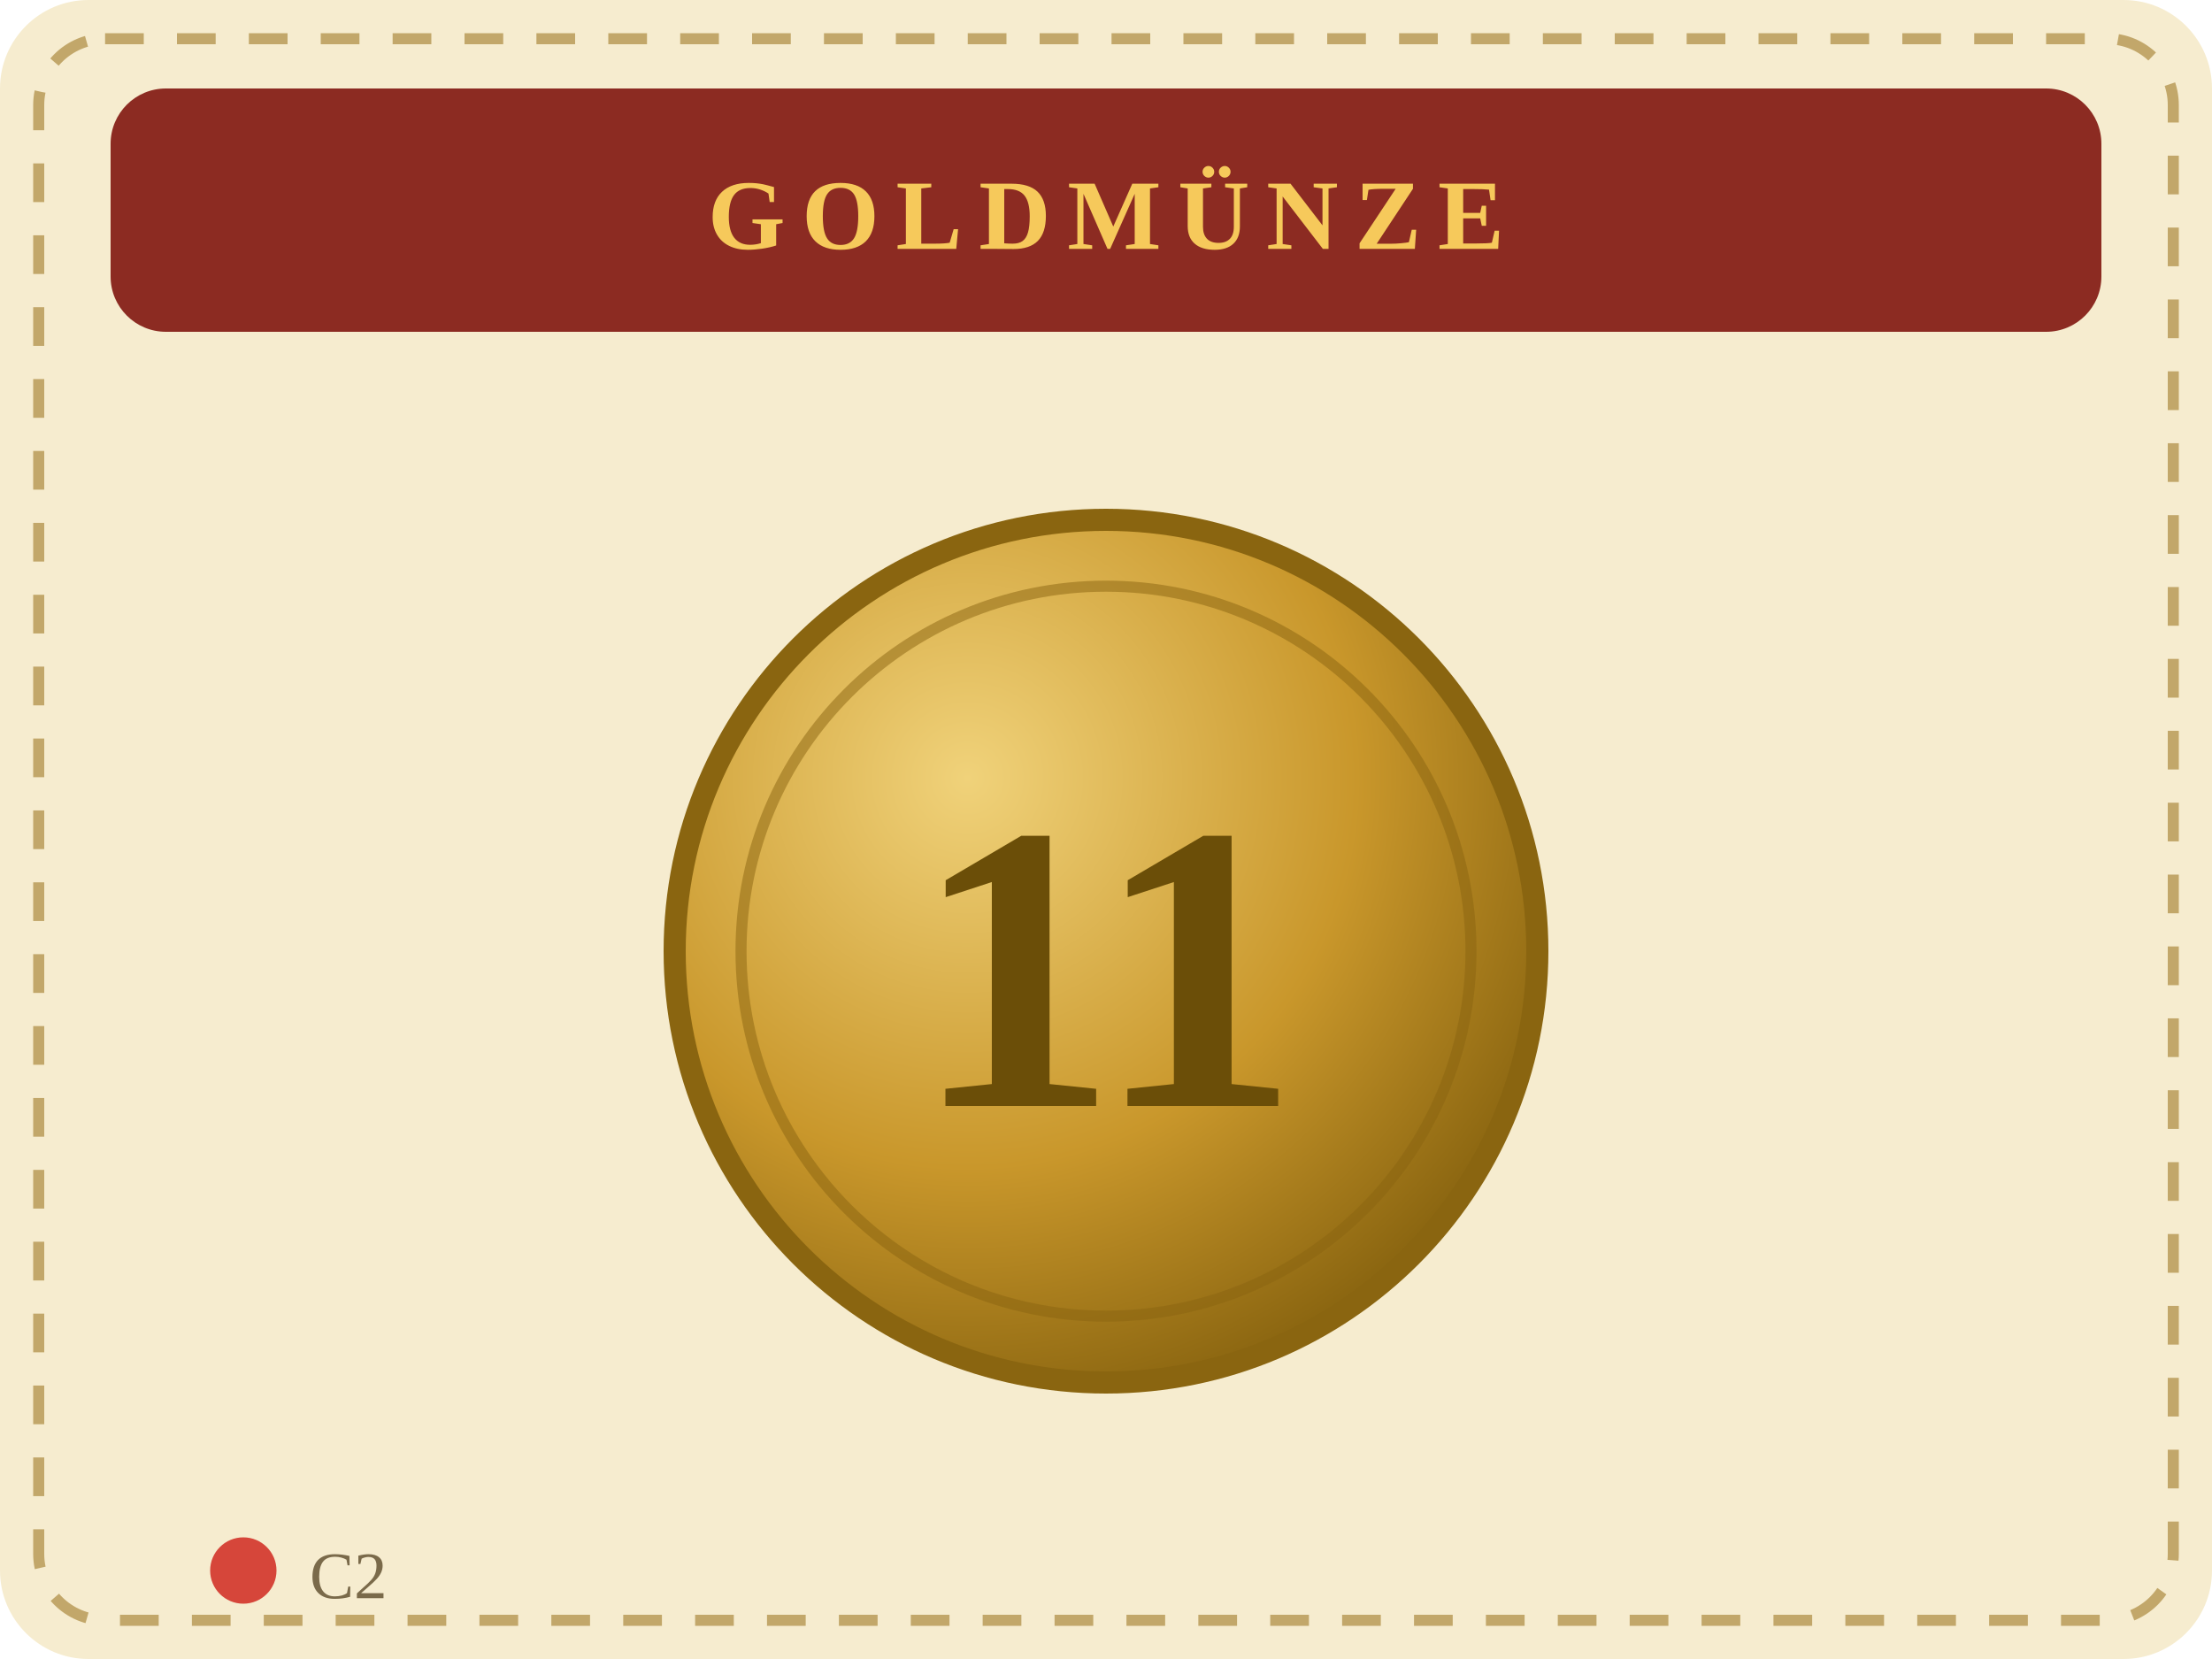
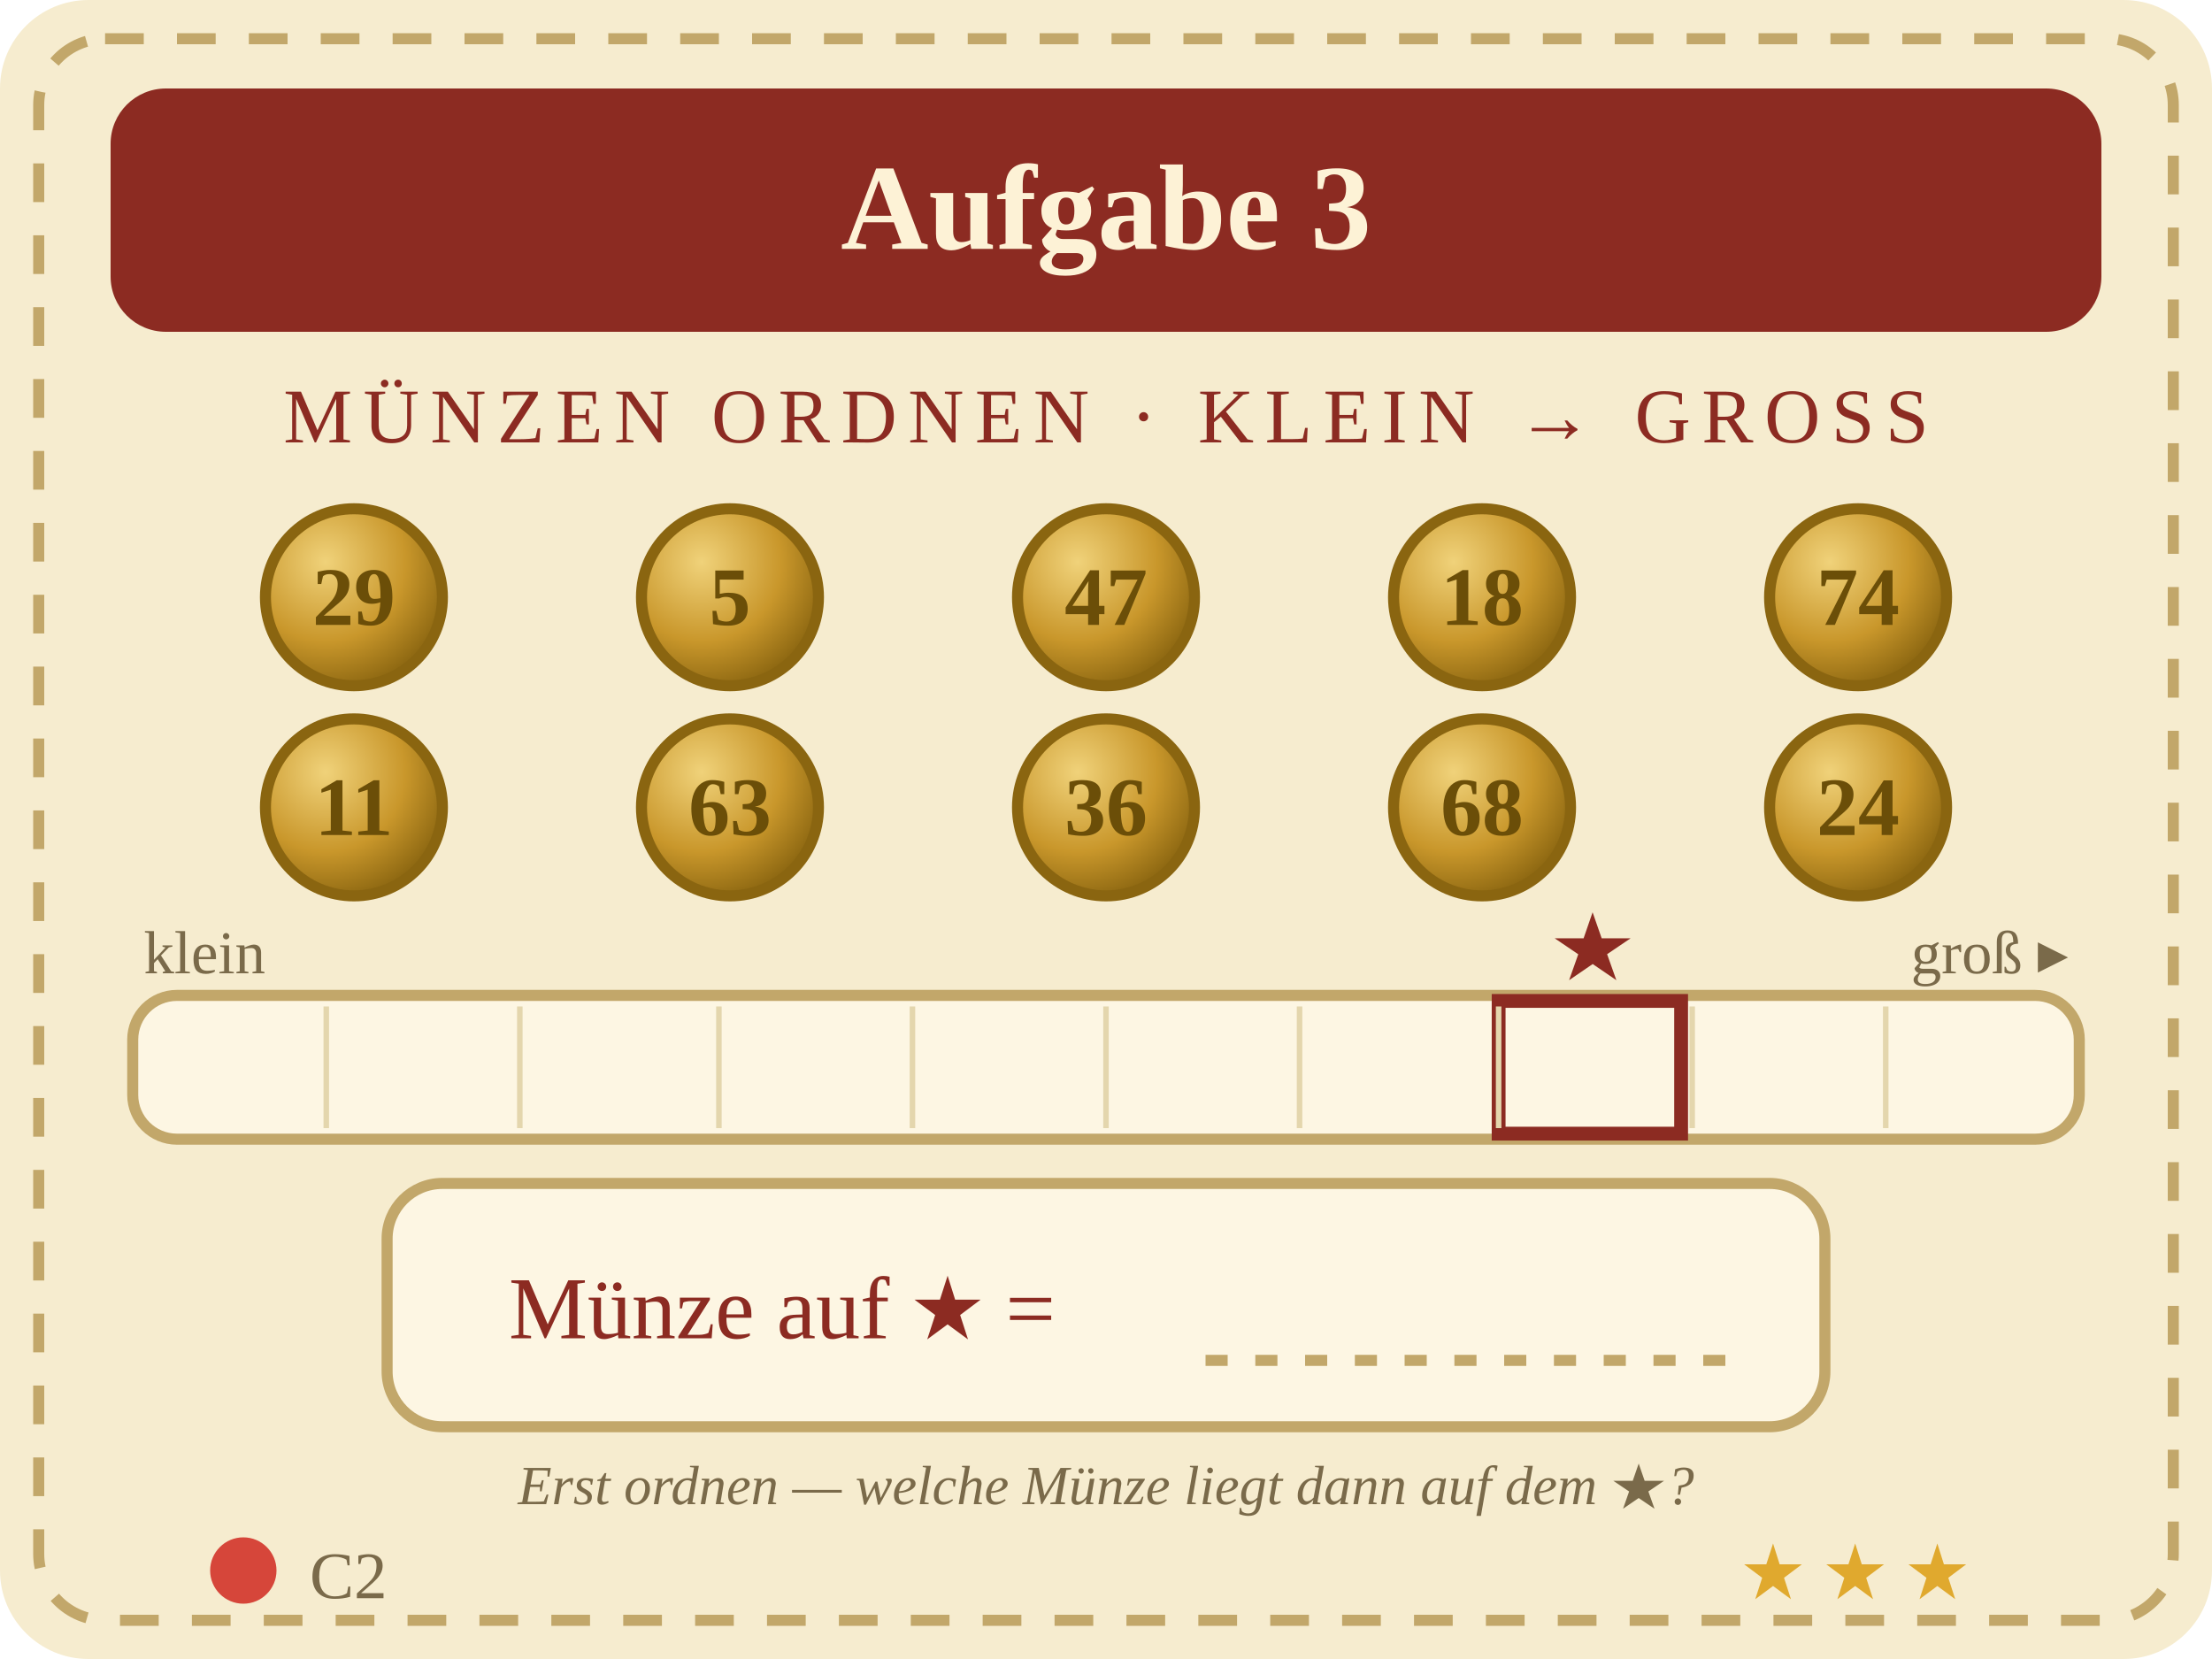
<svg xmlns="http://www.w3.org/2000/svg" viewBox="0 0 400 300" width="100mm" height="75mm" font-family="Georgia, 'Times New Roman', serif">
  <defs>
    <radialGradient id="c2-03-coin" cx="34%" cy="30%" r="75%">
      <stop offset="0" stop-color="#f0d27a" />
      <stop offset="0.6" stop-color="#c9972b" />
      <stop offset="1" stop-color="#8a6510" />
    </radialGradient>
  </defs>
  <rect x="0" y="0" width="400" height="300" rx="16" fill="#f6eccf" />
  <rect x="7" y="7" width="386" height="286" rx="12" fill="none" stroke="#c2a76a" stroke-width="2" stroke-dasharray="7 6" />
  <rect x="20" y="16" width="360" height="44" rx="10" fill="#8c2b22" />
-   <text x="200" y="45" text-anchor="middle" fill="#f6c95b" font-size="18" font-weight="700" letter-spacing="3">GOLDMÜNZE</text>
-   <circle cx="200" cy="172" r="78" fill="url(#c2-03-coin)" stroke="#8a6510" stroke-width="4" />
-   <circle cx="200" cy="172" r="66" fill="none" stroke="#8a6510" stroke-width="2" stroke-opacity="0.5" />
-   <text x="200" y="200" text-anchor="middle" fill="#6b4e08" font-size="74" font-weight="700">11</text>
+   <text x="200" y="45" text-anchor="middle" fill="#fdf2d6" font-size="22" font-weight="700">Aufgabe 3</text>
+   <text x="200" y="80" text-anchor="middle" fill="#8c2b22" font-size="14" letter-spacing="2">MÜNZEN ORDNEN · KLEIN → GROSS</text>
+   <g font-size="15" font-weight="700" fill="#6b4e08" text-anchor="middle">
+     <circle cx="64" cy="108" r="16" fill="url(#c2-03-coin)" stroke="#8a6510" stroke-width="2" />
+     <text x="64" y="113">29</text>
+     <circle cx="132" cy="108" r="16" fill="url(#c2-03-coin)" stroke="#8a6510" stroke-width="2" />
+     <text x="132" y="113">5</text>
+     <circle cx="200" cy="108" r="16" fill="url(#c2-03-coin)" stroke="#8a6510" stroke-width="2" />
+     <text x="200" y="113">47</text>
+     <circle cx="268" cy="108" r="16" fill="url(#c2-03-coin)" stroke="#8a6510" stroke-width="2" />
+     <text x="268" y="113">18</text>
+     <circle cx="336" cy="108" r="16" fill="url(#c2-03-coin)" stroke="#8a6510" stroke-width="2" />
+     <text x="336" y="113">74</text>
+     <circle cx="64" cy="146" r="16" fill="url(#c2-03-coin)" stroke="#8a6510" stroke-width="2" />
+     <text x="64" y="151">11</text>
+     <circle cx="132" cy="146" r="16" fill="url(#c2-03-coin)" stroke="#8a6510" stroke-width="2" />
+     <text x="132" y="151">63</text>
+     <circle cx="200" cy="146" r="16" fill="url(#c2-03-coin)" stroke="#8a6510" stroke-width="2" />
+     <text x="200" y="151">36</text>
+     <circle cx="268" cy="146" r="16" fill="url(#c2-03-coin)" stroke="#8a6510" stroke-width="2" />
+     <text x="268" y="151">68</text>
+     <circle cx="336" cy="146" r="16" fill="url(#c2-03-coin)" stroke="#8a6510" stroke-width="2" />
+     <text x="336" y="151">24</text>
+   </g>
+   <text x="26" y="176" fill="#7a6a4a" font-size="11">klein</text>
+   <text x="374" y="176" text-anchor="end" fill="#7a6a4a" font-size="11">groß ▸</text>
+   <text x="288" y="176" text-anchor="middle" fill="#8c2b22" font-size="15" font-weight="700">★</text>
+   <rect x="24" y="180" width="352" height="26" rx="8" fill="#fdf6e3" stroke="#c2a76a" stroke-width="2" />
+   <rect x="271" y="181" width="33" height="24" fill="none" stroke="#8c2b22" stroke-width="2.5" />
+   <g stroke="#e4d6ad" stroke-width="1">
+     <line x1="59" y1="182" x2="59" y2="204" />
+     <line x1="94" y1="182" x2="94" y2="204" />
+     <line x1="130" y1="182" x2="130" y2="204" />
+     <line x1="165" y1="182" x2="165" y2="204" />
+     <line x1="200" y1="182" x2="200" y2="204" />
+     <line x1="235" y1="182" x2="235" y2="204" />
+     <line x1="271" y1="182" x2="271" y2="204" />
+     <line x1="306" y1="182" x2="306" y2="204" />
+     <line x1="341" y1="182" x2="341" y2="204" />
+   </g>
+   <rect x="70" y="214" width="260" height="44" rx="10" fill="#fdf6e3" stroke="#c2a76a" stroke-width="2" />
+   <text x="92" y="242" fill="#8c2b22" font-size="16">Münze auf ★ =</text>
+   <line x1="218" y1="246" x2="312" y2="246" stroke="#c2a76a" stroke-width="2" stroke-dasharray="4 5" />
+   <text x="200" y="272" text-anchor="middle" fill="#7a6a4a" font-size="10" font-style="italic">Erst ordnen — welche Münze liegt dann auf dem ★?</text>
  <circle cx="44" cy="284" r="6" fill="#d6463a" />
  <text x="56" y="289" fill="#7a6a4a" font-size="12">C2</text>
+   <text x="356" y="289" text-anchor="end" font-size="14">
+     <tspan fill="#e0a92e">★ ★ ★</tspan>
+   </text>
</svg>
